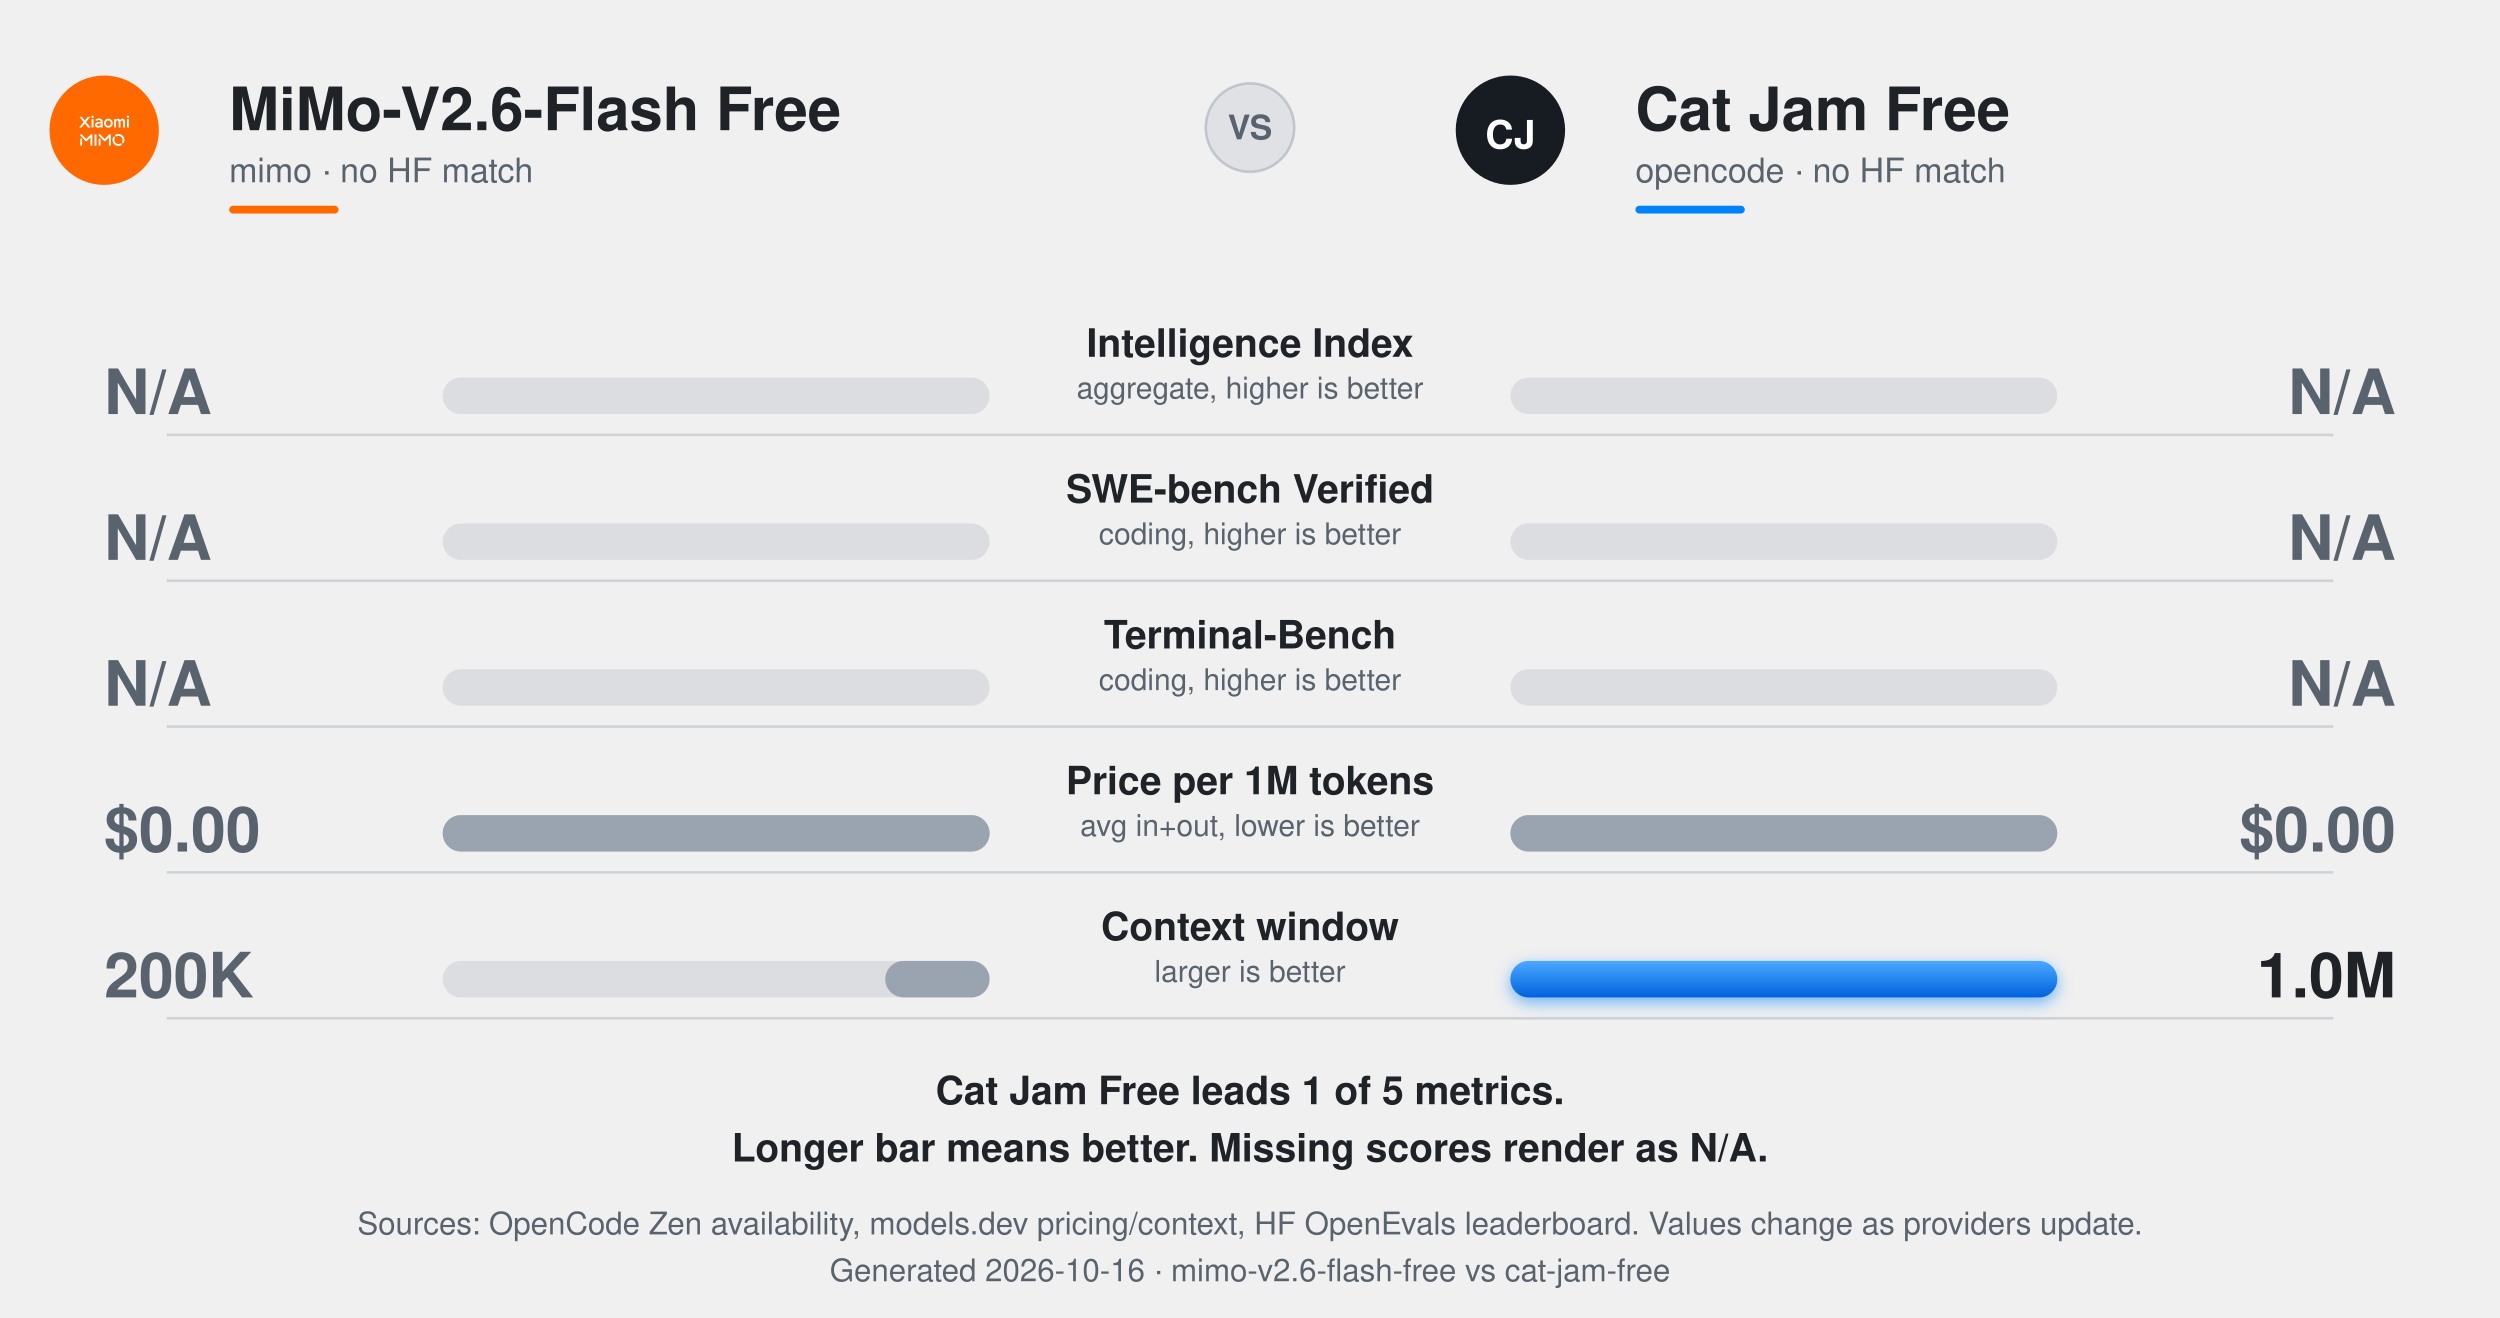
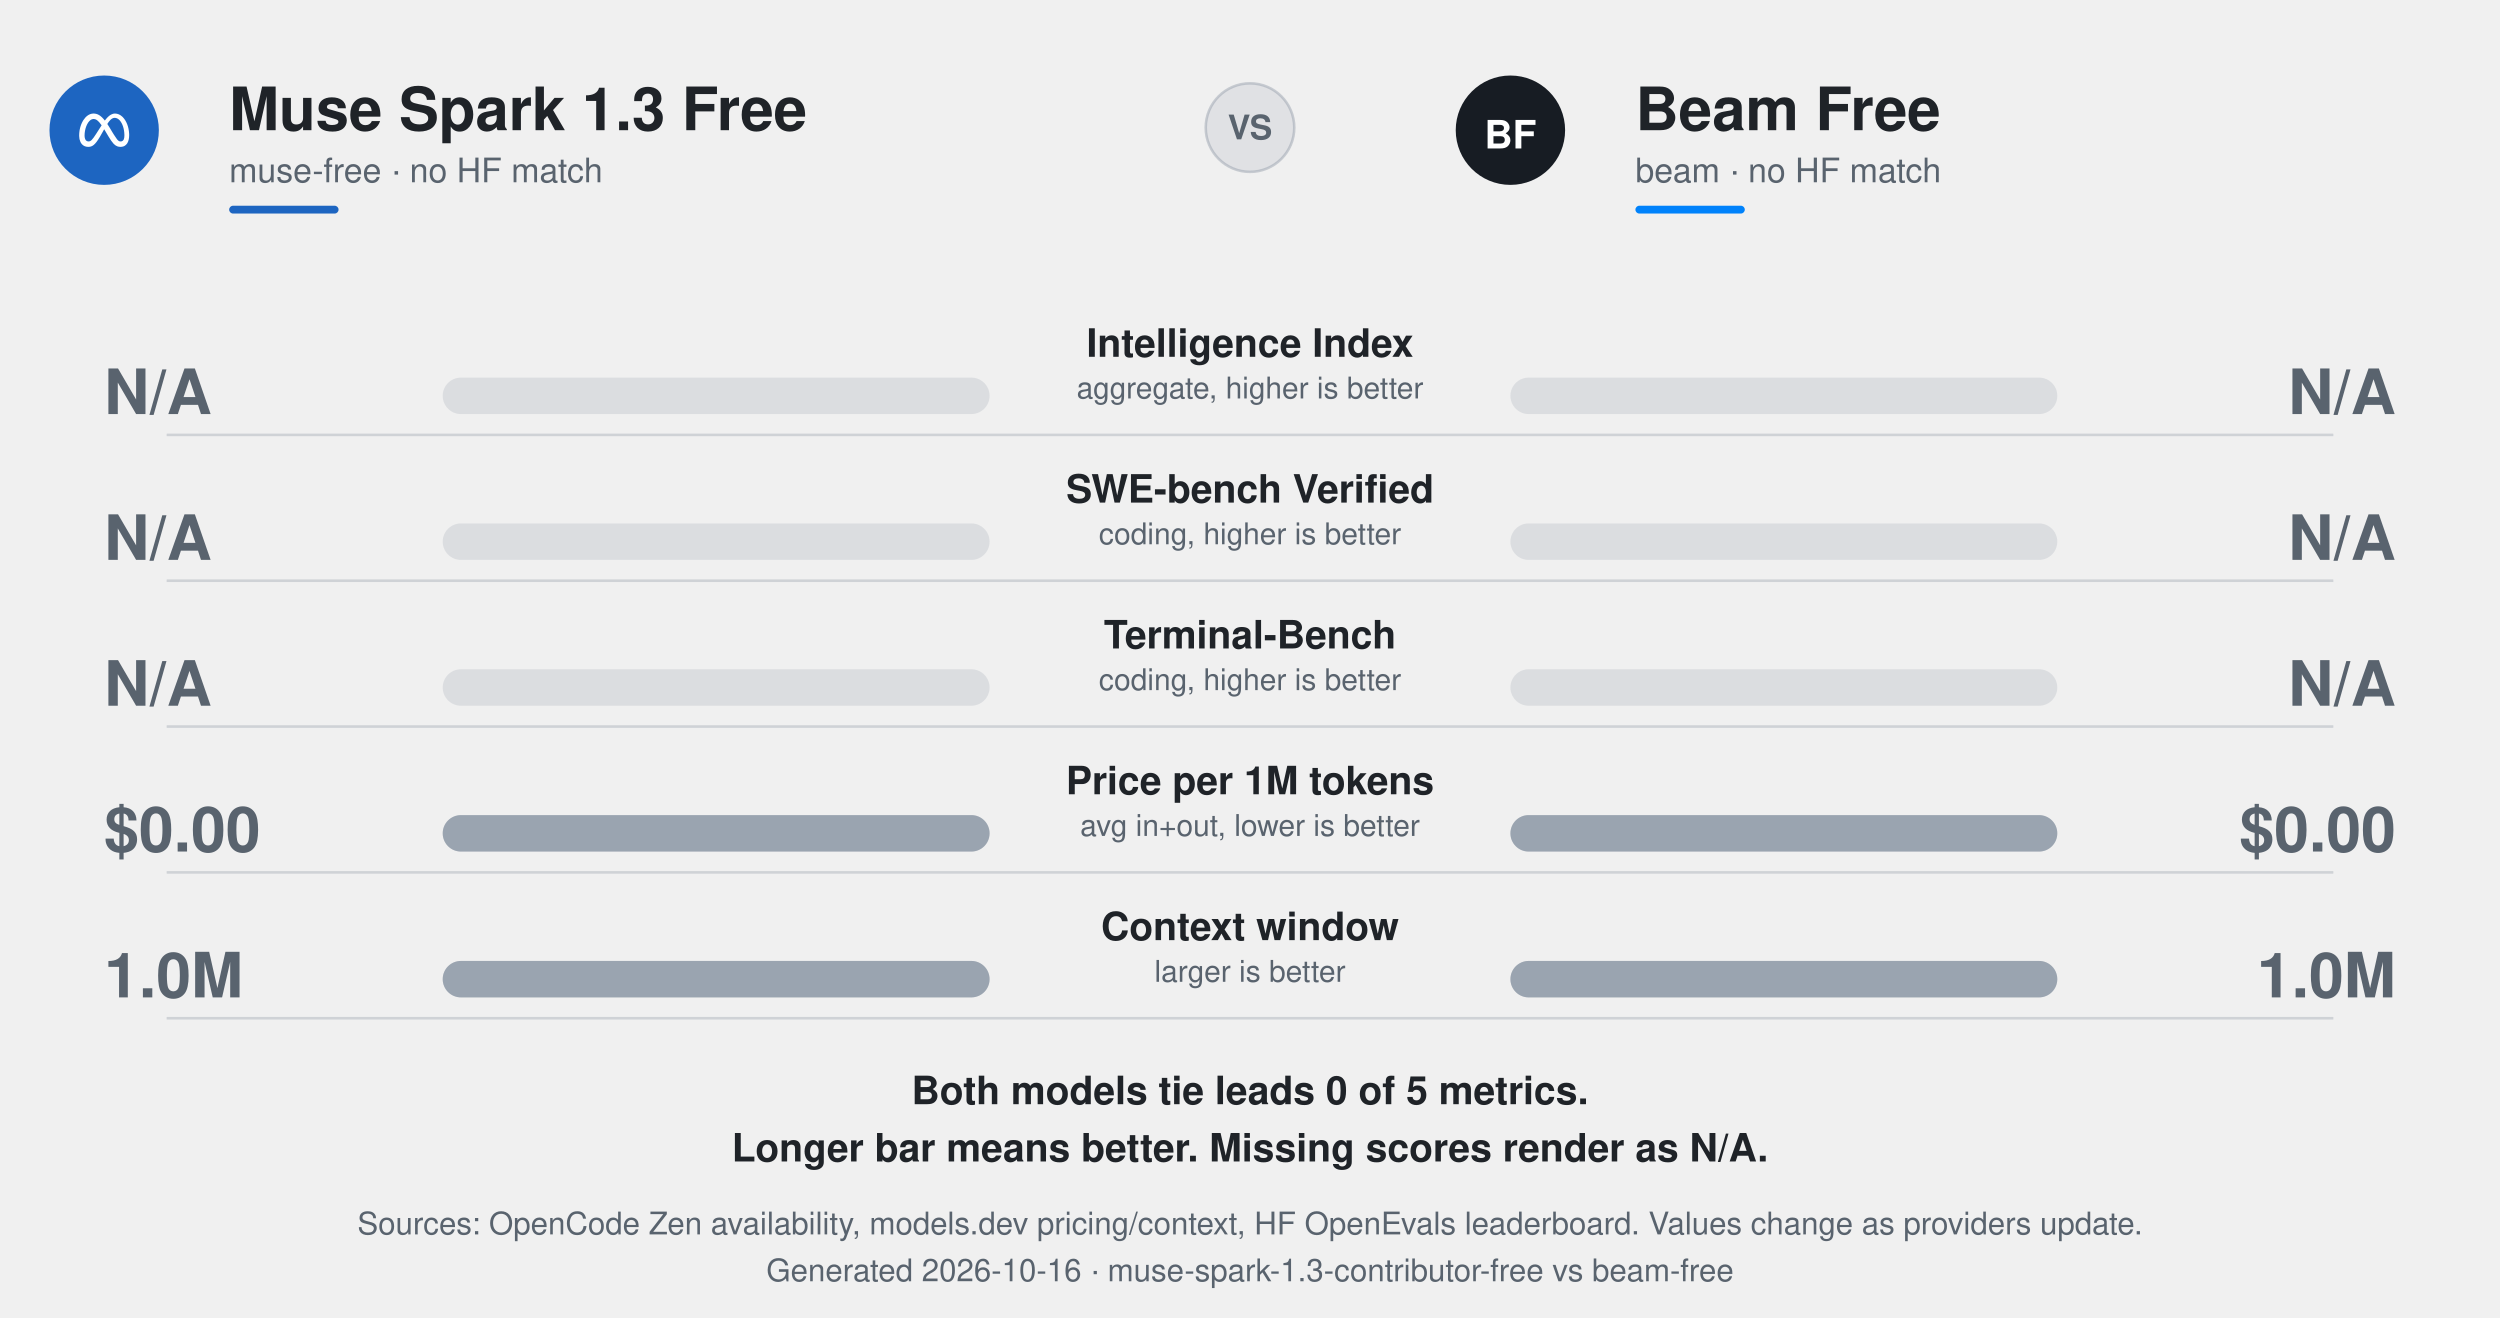
<svg xmlns="http://www.w3.org/2000/svg" width="960" height="506" viewBox="0 0 960 506" role="img" aria-labelledby="t d">
  <defs>
    <linearGradient id="gWin" x1="0" y1="0" x2="0" y2="1">
      <stop offset="0" stop-color="#4aa9ff" />
      <stop offset="1" stop-color="#0062dd" />
    </linearGradient>
    <linearGradient id="gLeft" x1="0" y1="0" x2="0" y2="1">
      <stop offset="0" stop-color="#4a545f" />
      <stop offset="1" stop-color="#171c23" />
    </linearGradient>
    <filter id="glowW" x="-30%" y="-150%" width="160%" height="400%">
      <feDropShadow dx="0" dy="2" stdDeviation="3" flood-color="#0082fb" flood-opacity=".55" />
    </filter>
    <style>
      text{font-variant-numeric:tabular-nums}
      @media (prefers-color-scheme:dark){
        .ink{fill:#f0f6fc}.mute{fill:#9198a1}.win{fill:#f0f6fc}.lose{fill:#8b95a1}
      }
    </style>
  </defs>
  <g font-family="ui-sans-serif,-apple-system,Segoe UI,Helvetica,Arial,sans-serif">
    <g transform="translate(40 50)">
-       <circle r="21" fill="#FF6900" />
+       <circle r="21" fill="#1d65c1" />
      <g transform="translate(-9.6 -9.6) scale(0.8)" fill="#fff">
-         <path d="M.958 15.936a.459.459 0 01.459.44v2.729a.46.46 0 01-.918 0v-2.729a.459.459 0 01.459-.44zm4.814-2.035a.46.46 0 01.553.45v4.754a.458.458 0 11-.918 0V15.48L3.74 17.202a.462.462 0 01-.655.016.462.462 0 01-.065-.082L.628 14.67a.459.459 0 01.658-.637l2.124 2.187 2.127-2.188a.46.46 0 01.235-.13zm2.068.004a.46.46 0 01.458.445v4.755a.46.46 0 01-.458.458.459.459 0 01-.458-.458V14.35a.459.459 0 01.458-.445zm1.973 2.014a.46.46 0 01.46.457v2.729a.46.46 0 01-.784.324.46.46 0 01-.134-.324v-2.729a.46.46 0 01.458-.458zm.002-2.045a.458.458 0 01.328.157l2.127 2.19 2.125-2.19a.459.459 0 01.784.318v4.756a.46.46 0 01-.455.458.46.46 0 01-.458-.458V15.48l-1.667 1.723a.46.46 0 01-.65.008l-.005-.005c0-.002-.002-.002-.004-.003l-2.455-2.534a.46.46 0 01-.008-.667.461.461 0 01.338-.128zm6.797 1.206a.46.46 0 01.53.651A1.966 1.966 0 0019.81 18.4a.462.462 0 01.623.18.46.46 0 01-.181.624 2.863 2.863 0 01-1.38.353l-.142-.004a2.88 2.88 0 01-2.393-4.263.461.461 0 01.274-.21zm.864-.931a2.884 2.884 0 013.915 3.914.46.46 0 01-.402.24l-.057-.004a.458.458 0 01-.164-.055.46.46 0 01-.182-.622 1.967 1.967 0 00-2.669-2.67.459.459 0 11-.441-.803zM9.59 6.368c1.481 0 1.696 1.202 1.696 1.654v2.648h-.917v-.432c-.26.346-.792.535-1.36.535-.133 0-1.289-.03-1.384-1.136-.082-.932.675-1.61 2.053-1.61h.691c0-.563-.367-.886-.983-.886-.44.013-.864.174-1.2.458l-.36-.664c.484-.379 1.012-.567 1.764-.567zm4.427.1c1.263 0 2.082.97 2.083 2.15 0 1.181-.824 2.154-2.083 2.154-1.26 0-2.084-.972-2.084-2.152 0-1.18.82-2.153 2.084-2.153zm6.801.015c.68 0 1.202.465 1.197 1.548v2.642H21.1V8.29c0-.312-.002-.98-.63-.98s-.628.667-.628.838v2.524h-.89V8.148c0-.17-.001-.838-.63-.838-.628 0-.628.668-.628.98v2.383h-.917v-4.03h.917V7a1.22 1.22 0 01.947-.516c.398 0 .76.193.982.686a1.321 1.321 0 011.195-.686zm-18.093.872l1.457-1.772H5.32L3.311 8.07l2.14 2.602H4.24L2.725 8.796 1.21 10.672H0L2.138 8.07.13 5.583h1.138l1.458 1.772zm4.149 3.317h-.916V6.644h.916v4.028zm16.99 0h-.916V6.644h.916v4.028zM9.925 8.71c-1.055 0-1.359.412-1.326.742.032.329.324.537.757.537a1.013 1.013 0 001.014-.968l.002-.31h-.447zM14.018 7.3c-.663 0-1.184.487-1.184 1.32 0 .832.52 1.32 1.184 1.32.662 0 1.182-.49 1.182-1.32 0-.832-.52-1.32-1.182-1.32zM6.417 5.001a.568.568 0 01.587.582.588.588 0 01-1.175 0A.57.57 0 016.417 5zm16.991 0a.57.57 0 01.592.582.588.588 0 01-1.174 0 .57.57 0 01.357-.542.572.572 0 01.225-.04z" />
+         <path d="M6.897 4c1.915 0 3.516.932 5.43 3.376l.282-.373c.19-.246.383-.484.58-.71l.313-.35C14.588 4.788 15.792 4 17.225 4c1.273 0 2.469.557 3.491 1.516l.218.213c1.73 1.765 2.917 4.71 3.053 8.026l.011.392.002.25c0 1.501-.28 2.759-.818 3.7l-.14.23-.108.153c-.301.42-.664.758-1.086 1.009l-.265.142-.087.04a3.493 3.493 0 01-.302.118 4.117 4.117 0 01-1.33.208c-.524 0-.996-.067-1.438-.215-.614-.204-1.163-.56-1.726-1.116l-.227-.235c-.753-.812-1.534-1.976-2.493-3.586l-1.43-2.41-.544-.895-1.766 3.13-.343.592C7.597 19.156 6.227 20 4.356 20c-1.21 0-2.205-.42-2.936-1.182l-.168-.184c-.484-.573-.837-1.311-1.043-2.189l-.067-.32a8.69 8.69 0 01-.136-1.288L0 14.468c.002-.745.06-1.49.174-2.23l.1-.573c.298-1.53.828-2.958 1.536-4.157l.209-.34c1.177-1.83 2.789-3.053 4.615-3.16L6.897 4zm-.033 2.615l-.201.01c-.83.083-1.606.673-2.252 1.577l-.138.199-.01.018c-.67 1.017-1.185 2.378-1.456 3.845l-.004.022a12.591 12.591 0 00-.207 2.254l.002.188c.004.18.017.36.04.54l.043.291c.092.503.257.908.486 1.208l.117.137c.303.323.698.492 1.17.492 1.1 0 1.796-.676 3.696-3.641l2.175-3.4.454-.701-.139-.198C9.11 7.3 8.084 6.616 6.864 6.616zm10.196-.552l-.176.007c-.635.048-1.223.359-1.82.933l-.196.198c-.439.462-.887 1.064-1.367 1.807l.266.398c.18.274.362.56.55.858l.293.475 1.396 2.335.695 1.114c.583.926 1.03 1.6 1.408 2.082l.213.262c.282.326.529.54.777.673l.102.05c.227.1.457.138.718.138.176.002.35-.023.518-.073.338-.104.61-.32.813-.637l.095-.163.077-.162c.194-.459.29-1.06.29-1.785l-.006-.449c-.08-2.871-.938-5.372-2.2-6.798l-.176-.189c-.67-.683-1.444-1.074-2.27-1.074z" />
      </g>
    </g>
-     <text x="88" y="50" class="ink" fill="#1f2328" font-size="23" font-weight="800">MiMo-V2.6-Flash Free</text>
-     <text x="88" y="70" class="mute" fill="#59636e" font-size="13">mimo · no HF match</text>
-     <rect class="ink" fill="#FF6900" x="88" y="79" width="42" height="3" rx="1.5" />
+     <text x="88" y="50" class="ink" fill="#1f2328" font-size="23" font-weight="800">Muse Spark 1.3 Free</text>
+     <text x="88" y="70" class="mute" fill="#59636e" font-size="13">muse-free · no HF match</text>
+     <rect class="ink" fill="#1d65c1" x="88" y="79" width="42" height="3" rx="1.5" />
    <g transform="translate(580 50)">
      <circle r="21" fill="#171c23" />
-       <text y="7" text-anchor="middle" font-size="15" font-weight="800" fill="#fff">CJ</text>
+       <text y="7" text-anchor="middle" font-size="15" font-weight="800" fill="#fff">BF</text>
    </g>
-     <text x="628" y="50" class="ink" fill="#1f2328" font-size="23" font-weight="800">Cat Jam Free</text>
-     <text x="628" y="70" class="mute" fill="#59636e" font-size="13">opencode · no HF match</text>
+     <text x="628" y="50" class="ink" fill="#1f2328" font-size="23" font-weight="800">Beam Free</text>
+     <text x="628" y="70" class="mute" fill="#59636e" font-size="13">beam · no HF match</text>
    <rect fill="#0082fb" x="628" y="79" width="42" height="3" rx="1.5" />
    <g transform="translate(480 49)">
      <circle r="17" fill="#8892a0" fill-opacity=".15" stroke="#8892a0" stroke-opacity=".4" />
      <text y="4.5" text-anchor="middle" font-size="13" font-weight="800" class="mute" fill="#59636e">VS</text>
    </g>
    <g class="ink" fill="#1f2328" text-anchor="middle" opacity="1">
      <animate attributeName="opacity" values="0;0;1" keyTimes="0;.2;1" dur=".6s" begin="0.150s" fill="freeze" />
      <text x="480" y="137" font-size="15" font-weight="700">Intelligence Index</text>
      <text x="480" y="153" font-size="11.5" class="mute" fill="#59636e">aggregate, higher is better</text>
    </g>
    <rect fill="#8892a0" fill-opacity=".2" x="170" y="145" width="210" height="14" rx="7" />
    <rect fill="#8892a0" fill-opacity=".2" x="580" y="145" width="210" height="14" rx="7" />
    <rect class="loser" fill="#9aa4b0" x="380.00" y="145" width="0.00" height="14" rx="7">
      <animate attributeName="x" values="380;380;380.00" keyTimes="0;.15;1" dur="0.95s" begin="0.150s" calcMode="spline" keySplines="0 0 1 1;.2 .75 .25 1" fill="freeze" />
      <animate attributeName="width" values="0;0;0.00" keyTimes="0;.15;1" dur="0.95s" begin="0.150s" calcMode="spline" keySplines="0 0 1 1;.2 .75 .25 1" fill="freeze" />
    </rect>
    <rect class="loser" fill="#9aa4b0" x="580" y="145" width="0.00" height="14" rx="7">
      <animate attributeName="width" values="0;0;0.00" keyTimes="0;.15;1" dur="0.95s" begin="0.150s" calcMode="spline" keySplines="0 0 1 1;.2 .75 .25 1" fill="freeze" />
    </rect>
    <g class="lose" fill="#59636e" opacity="1">
      <animate attributeName="opacity" values="0;0;1" keyTimes="0;.2;1" dur=".8s" begin="0.150s" fill="freeze" />
      <text x="40" y="159" font-size="24" font-weight="800">N/A</text>
    </g>
    <g class="lose" fill="#59636e" opacity="1">
      <animate attributeName="opacity" values="0;0;1" keyTimes="0;.2;1" dur=".8s" begin="0.150s" fill="freeze" />
      <text x="920" y="159" font-size="24" font-weight="800" text-anchor="end">N/A</text>
    </g>
    <line stroke="#7b8794" stroke-opacity=".28" x1="64" y1="167" x2="896" y2="167" />
    <g class="ink" fill="#1f2328" text-anchor="middle" opacity="1">
      <animate attributeName="opacity" values="0;0;1" keyTimes="0;.2;1" dur=".6s" begin="0.260s" fill="freeze" />
      <text x="480" y="193" font-size="15" font-weight="700">SWE-bench Verified</text>
      <text x="480" y="209" font-size="11.5" class="mute" fill="#59636e">coding, higher is better</text>
    </g>
    <rect fill="#8892a0" fill-opacity=".2" x="170" y="201" width="210" height="14" rx="7" />
    <rect fill="#8892a0" fill-opacity=".2" x="580" y="201" width="210" height="14" rx="7" />
    <rect class="loser" fill="#9aa4b0" x="380.00" y="201" width="0.00" height="14" rx="7">
      <animate attributeName="x" values="380;380;380.00" keyTimes="0;.15;1" dur="1.10s" begin="0.260s" calcMode="spline" keySplines="0 0 1 1;.2 .75 .25 1" fill="freeze" />
      <animate attributeName="width" values="0;0;0.00" keyTimes="0;.15;1" dur="1.10s" begin="0.260s" calcMode="spline" keySplines="0 0 1 1;.2 .75 .25 1" fill="freeze" />
    </rect>
    <rect class="loser" fill="#9aa4b0" x="580" y="201" width="0.00" height="14" rx="7">
      <animate attributeName="width" values="0;0;0.00" keyTimes="0;.15;1" dur="1.10s" begin="0.260s" calcMode="spline" keySplines="0 0 1 1;.2 .75 .25 1" fill="freeze" />
    </rect>
    <g class="lose" fill="#59636e" opacity="1">
      <animate attributeName="opacity" values="0;0;1" keyTimes="0;.2;1" dur=".8s" begin="0.260s" fill="freeze" />
      <text x="40" y="215" font-size="24" font-weight="800">N/A</text>
    </g>
    <g class="lose" fill="#59636e" opacity="1">
      <animate attributeName="opacity" values="0;0;1" keyTimes="0;.2;1" dur=".8s" begin="0.260s" fill="freeze" />
      <text x="920" y="215" font-size="24" font-weight="800" text-anchor="end">N/A</text>
    </g>
    <line stroke="#7b8794" stroke-opacity=".28" x1="64" y1="223" x2="896" y2="223" />
    <g class="ink" fill="#1f2328" text-anchor="middle" opacity="1">
      <animate attributeName="opacity" values="0;0;1" keyTimes="0;.2;1" dur=".6s" begin="0.370s" fill="freeze" />
      <text x="480" y="249" font-size="15" font-weight="700">Terminal-Bench</text>
      <text x="480" y="265" font-size="11.5" class="mute" fill="#59636e">coding, higher is better</text>
    </g>
    <rect fill="#8892a0" fill-opacity=".2" x="170" y="257" width="210" height="14" rx="7" />
    <rect fill="#8892a0" fill-opacity=".2" x="580" y="257" width="210" height="14" rx="7" />
    <rect class="loser" fill="#9aa4b0" x="380.00" y="257" width="0.00" height="14" rx="7">
      <animate attributeName="x" values="380;380;380.00" keyTimes="0;.15;1" dur="1.25s" begin="0.370s" calcMode="spline" keySplines="0 0 1 1;.2 .75 .25 1" fill="freeze" />
      <animate attributeName="width" values="0;0;0.00" keyTimes="0;.15;1" dur="1.25s" begin="0.370s" calcMode="spline" keySplines="0 0 1 1;.2 .75 .25 1" fill="freeze" />
    </rect>
    <rect class="loser" fill="#9aa4b0" x="580" y="257" width="0.00" height="14" rx="7">
      <animate attributeName="width" values="0;0;0.00" keyTimes="0;.15;1" dur="1.25s" begin="0.370s" calcMode="spline" keySplines="0 0 1 1;.2 .75 .25 1" fill="freeze" />
    </rect>
    <g class="lose" fill="#59636e" opacity="1">
      <animate attributeName="opacity" values="0;0;1" keyTimes="0;.2;1" dur=".8s" begin="0.370s" fill="freeze" />
      <text x="40" y="271" font-size="24" font-weight="800">N/A</text>
    </g>
    <g class="lose" fill="#59636e" opacity="1">
      <animate attributeName="opacity" values="0;0;1" keyTimes="0;.2;1" dur=".8s" begin="0.370s" fill="freeze" />
      <text x="920" y="271" font-size="24" font-weight="800" text-anchor="end">N/A</text>
    </g>
    <line stroke="#7b8794" stroke-opacity=".28" x1="64" y1="279" x2="896" y2="279" />
    <g class="ink" fill="#1f2328" text-anchor="middle" opacity="1">
      <animate attributeName="opacity" values="0;0;1" keyTimes="0;.2;1" dur=".6s" begin="0.480s" fill="freeze" />
      <text x="480" y="305" font-size="15" font-weight="700">Price per 1M tokens</text>
      <text x="480" y="321" font-size="11.5" class="mute" fill="#59636e">avg in+out, lower is better</text>
    </g>
    <rect fill="#8892a0" fill-opacity=".2" x="170" y="313" width="210" height="14" rx="7" />
    <rect fill="#8892a0" fill-opacity=".2" x="580" y="313" width="210" height="14" rx="7" />
    <rect class="loser" fill="#9aa4b0" x="170.00" y="313" width="210.00" height="14" rx="7">
      <animate attributeName="x" values="380;380;170.00" keyTimes="0;.15;1" dur="1.40s" begin="0.480s" calcMode="spline" keySplines="0 0 1 1;.2 .75 .25 1" fill="freeze" />
      <animate attributeName="width" values="0;0;210.00" keyTimes="0;.15;1" dur="1.40s" begin="0.480s" calcMode="spline" keySplines="0 0 1 1;.2 .75 .25 1" fill="freeze" />
    </rect>
    <rect class="loser" fill="#9aa4b0" x="580" y="313" width="210.00" height="14" rx="7">
      <animate attributeName="width" values="0;0;210.00" keyTimes="0;.15;1" dur="1.40s" begin="0.480s" calcMode="spline" keySplines="0 0 1 1;.2 .75 .25 1" fill="freeze" />
    </rect>
    <g class="lose" fill="#59636e" opacity="1">
      <animate attributeName="opacity" values="0;0;1" keyTimes="0;.2;1" dur=".8s" begin="0.480s" fill="freeze" />
      <text x="40" y="327" font-size="24" font-weight="800">$0.00</text>
    </g>
    <g class="lose" fill="#59636e" opacity="1">
      <animate attributeName="opacity" values="0;0;1" keyTimes="0;.2;1" dur=".8s" begin="0.480s" fill="freeze" />
      <text x="920" y="327" font-size="24" font-weight="800" text-anchor="end">$0.00</text>
    </g>
    <line stroke="#7b8794" stroke-opacity=".28" x1="64" y1="335" x2="896" y2="335" />
    <g class="ink" fill="#1f2328" text-anchor="middle" opacity="1">
      <animate attributeName="opacity" values="0;0;1" keyTimes="0;.2;1" dur=".6s" begin="0.590s" fill="freeze" />
      <text x="480" y="361" font-size="15" font-weight="700">Context window</text>
      <text x="480" y="377" font-size="11.5" class="mute" fill="#59636e">larger is better</text>
    </g>
    <rect fill="#8892a0" fill-opacity=".2" x="170" y="369" width="210" height="14" rx="7" />
    <rect fill="#8892a0" fill-opacity=".2" x="580" y="369" width="210" height="14" rx="7" />
-     <rect class="loser" fill="#9aa4b0" x="339.95" y="369" width="40.05" height="14" rx="7">
-       <animate attributeName="x" values="380;380;339.95" keyTimes="0;.15;1" dur="1.55s" begin="0.590s" calcMode="spline" keySplines="0 0 1 1;.2 .75 .25 1" fill="freeze" />
-       <animate attributeName="width" values="0;0;40.05" keyTimes="0;.15;1" dur="1.55s" begin="0.590s" calcMode="spline" keySplines="0 0 1 1;.2 .75 .25 1" fill="freeze" />
+     <rect class="loser" fill="#9aa4b0" x="170.00" y="369" width="210.00" height="14" rx="7">
+       <animate attributeName="x" values="380;380;170.00" keyTimes="0;.15;1" dur="1.55s" begin="0.590s" calcMode="spline" keySplines="0 0 1 1;.2 .75 .25 1" fill="freeze" />
+       <animate attributeName="width" values="0;0;210.00" keyTimes="0;.15;1" dur="1.55s" begin="0.590s" calcMode="spline" keySplines="0 0 1 1;.2 .75 .25 1" fill="freeze" />
    </rect>
-     <rect class="bm" fill="url(#gWin)" x="580" y="369" width="210.00" height="14" rx="7" filter="url(#glowW)">
+     <rect class="loser" fill="#9aa4b0" x="580" y="369" width="210.00" height="14" rx="7">
      <animate attributeName="width" values="0;0;210.00" keyTimes="0;.15;1" dur="1.55s" begin="0.590s" calcMode="spline" keySplines="0 0 1 1;.2 .75 .25 1" fill="freeze" />
    </rect>
    <g class="lose" fill="#59636e" opacity="1">
      <animate attributeName="opacity" values="0;0;1" keyTimes="0;.2;1" dur=".8s" begin="0.590s" fill="freeze" />
-       <text x="40" y="383" font-size="24" font-weight="800">200K</text>
+       <text x="40" y="383" font-size="24" font-weight="800">1.0M</text>
    </g>
-     <g class="win" fill="#1f2328" opacity="1">
+     <g class="lose" fill="#59636e" opacity="1">
      <animate attributeName="opacity" values="0;0;1" keyTimes="0;.2;1" dur=".8s" begin="0.590s" fill="freeze" />
      <text x="920" y="383" font-size="24" font-weight="800" text-anchor="end">1.0M</text>
    </g>
    <line stroke="#7b8794" stroke-opacity=".28" x1="64" y1="391" x2="896" y2="391" />
    <g class="ink" fill="#1f2328" text-anchor="middle" opacity="1">
-       <text x="480" y="424" font-size="15" font-weight="600">Cat Jam Free leads 1 of 5 metrics.</text>
+       <text x="480" y="424" font-size="15" font-weight="600">Both models tie leads 0 of 5 metrics.</text>
      <text x="480" y="446" font-size="15" font-weight="600">Longer bar means better. Missing scores render as N/A.</text>
    </g>
    <g class="mute" fill="#59636e" text-anchor="middle" opacity="1">
      <text x="480" y="474" font-size="12">Sources: OpenCode Zen availability, models.dev pricing/context, HF OpenEvals leaderboard. Values change as providers update.</text>
-       <text x="480" y="492" font-size="12">Generated 2026-10-16 · mimo-v2.6-flash-free vs cat-jam-free</text>
+       <text x="480" y="492" font-size="12">Generated 2026-10-16 · muse-spark-1.3-contributor-free vs beam-free</text>
    </g>
  </g>
</svg>
